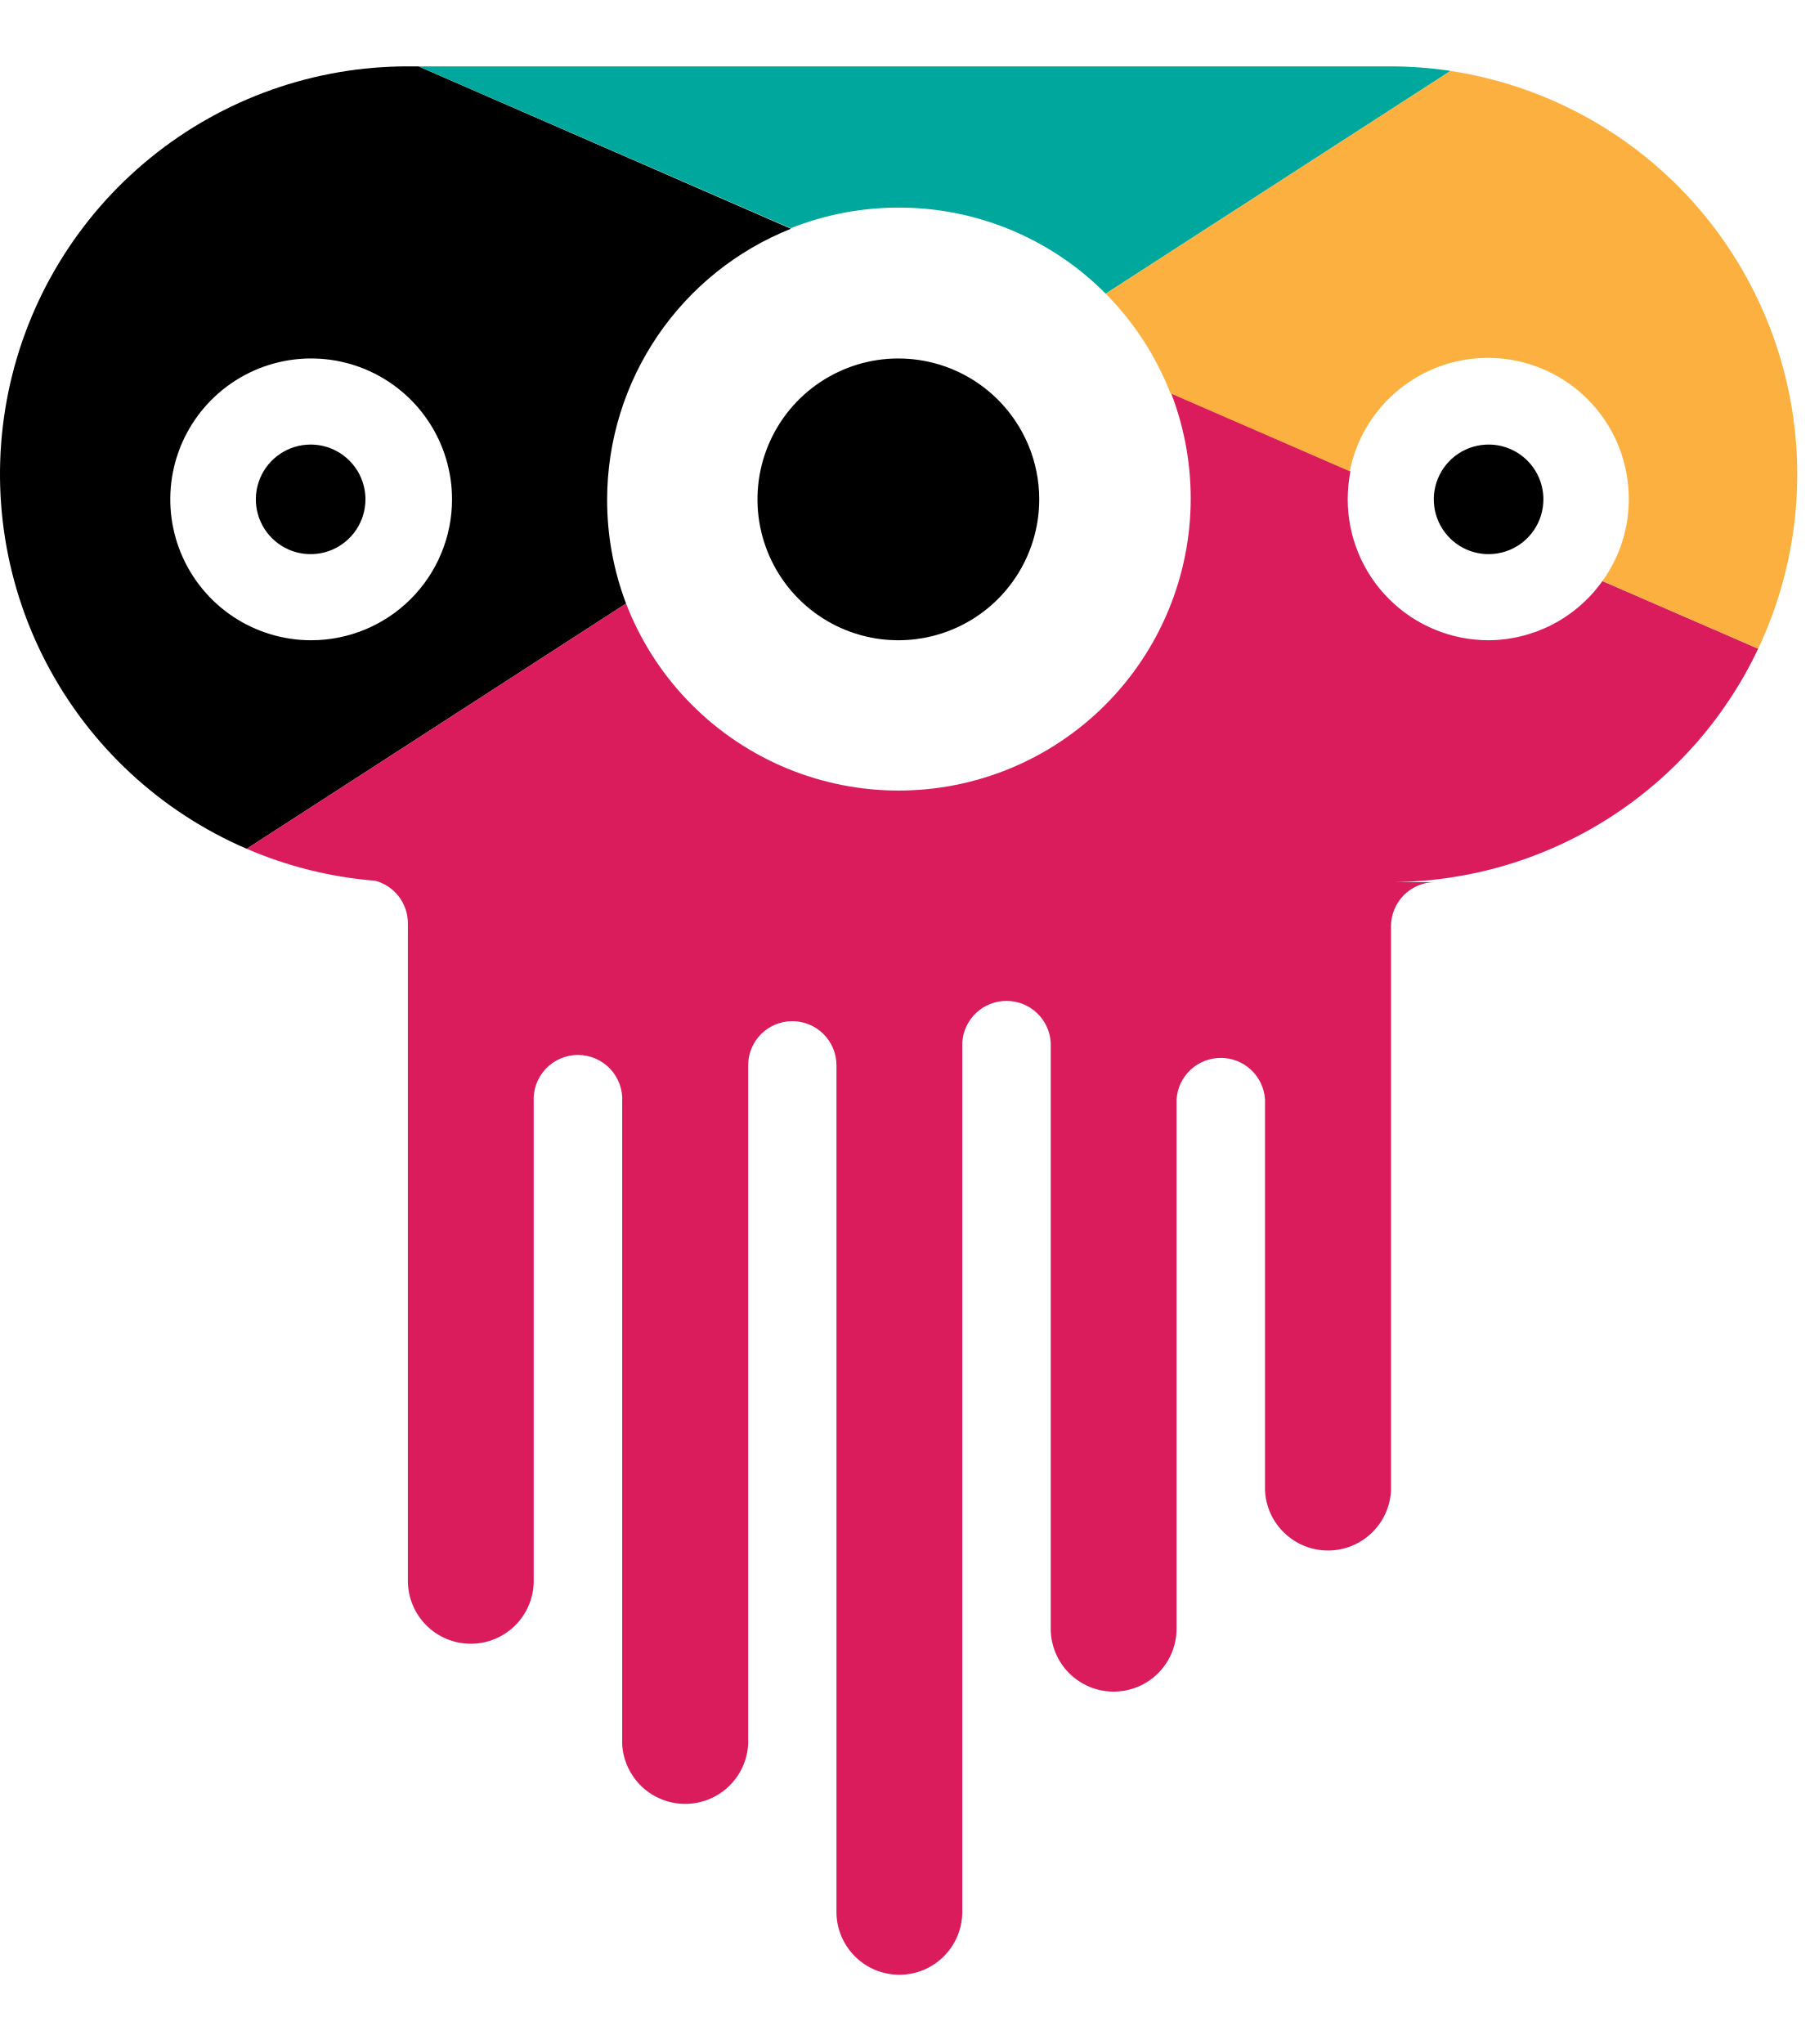
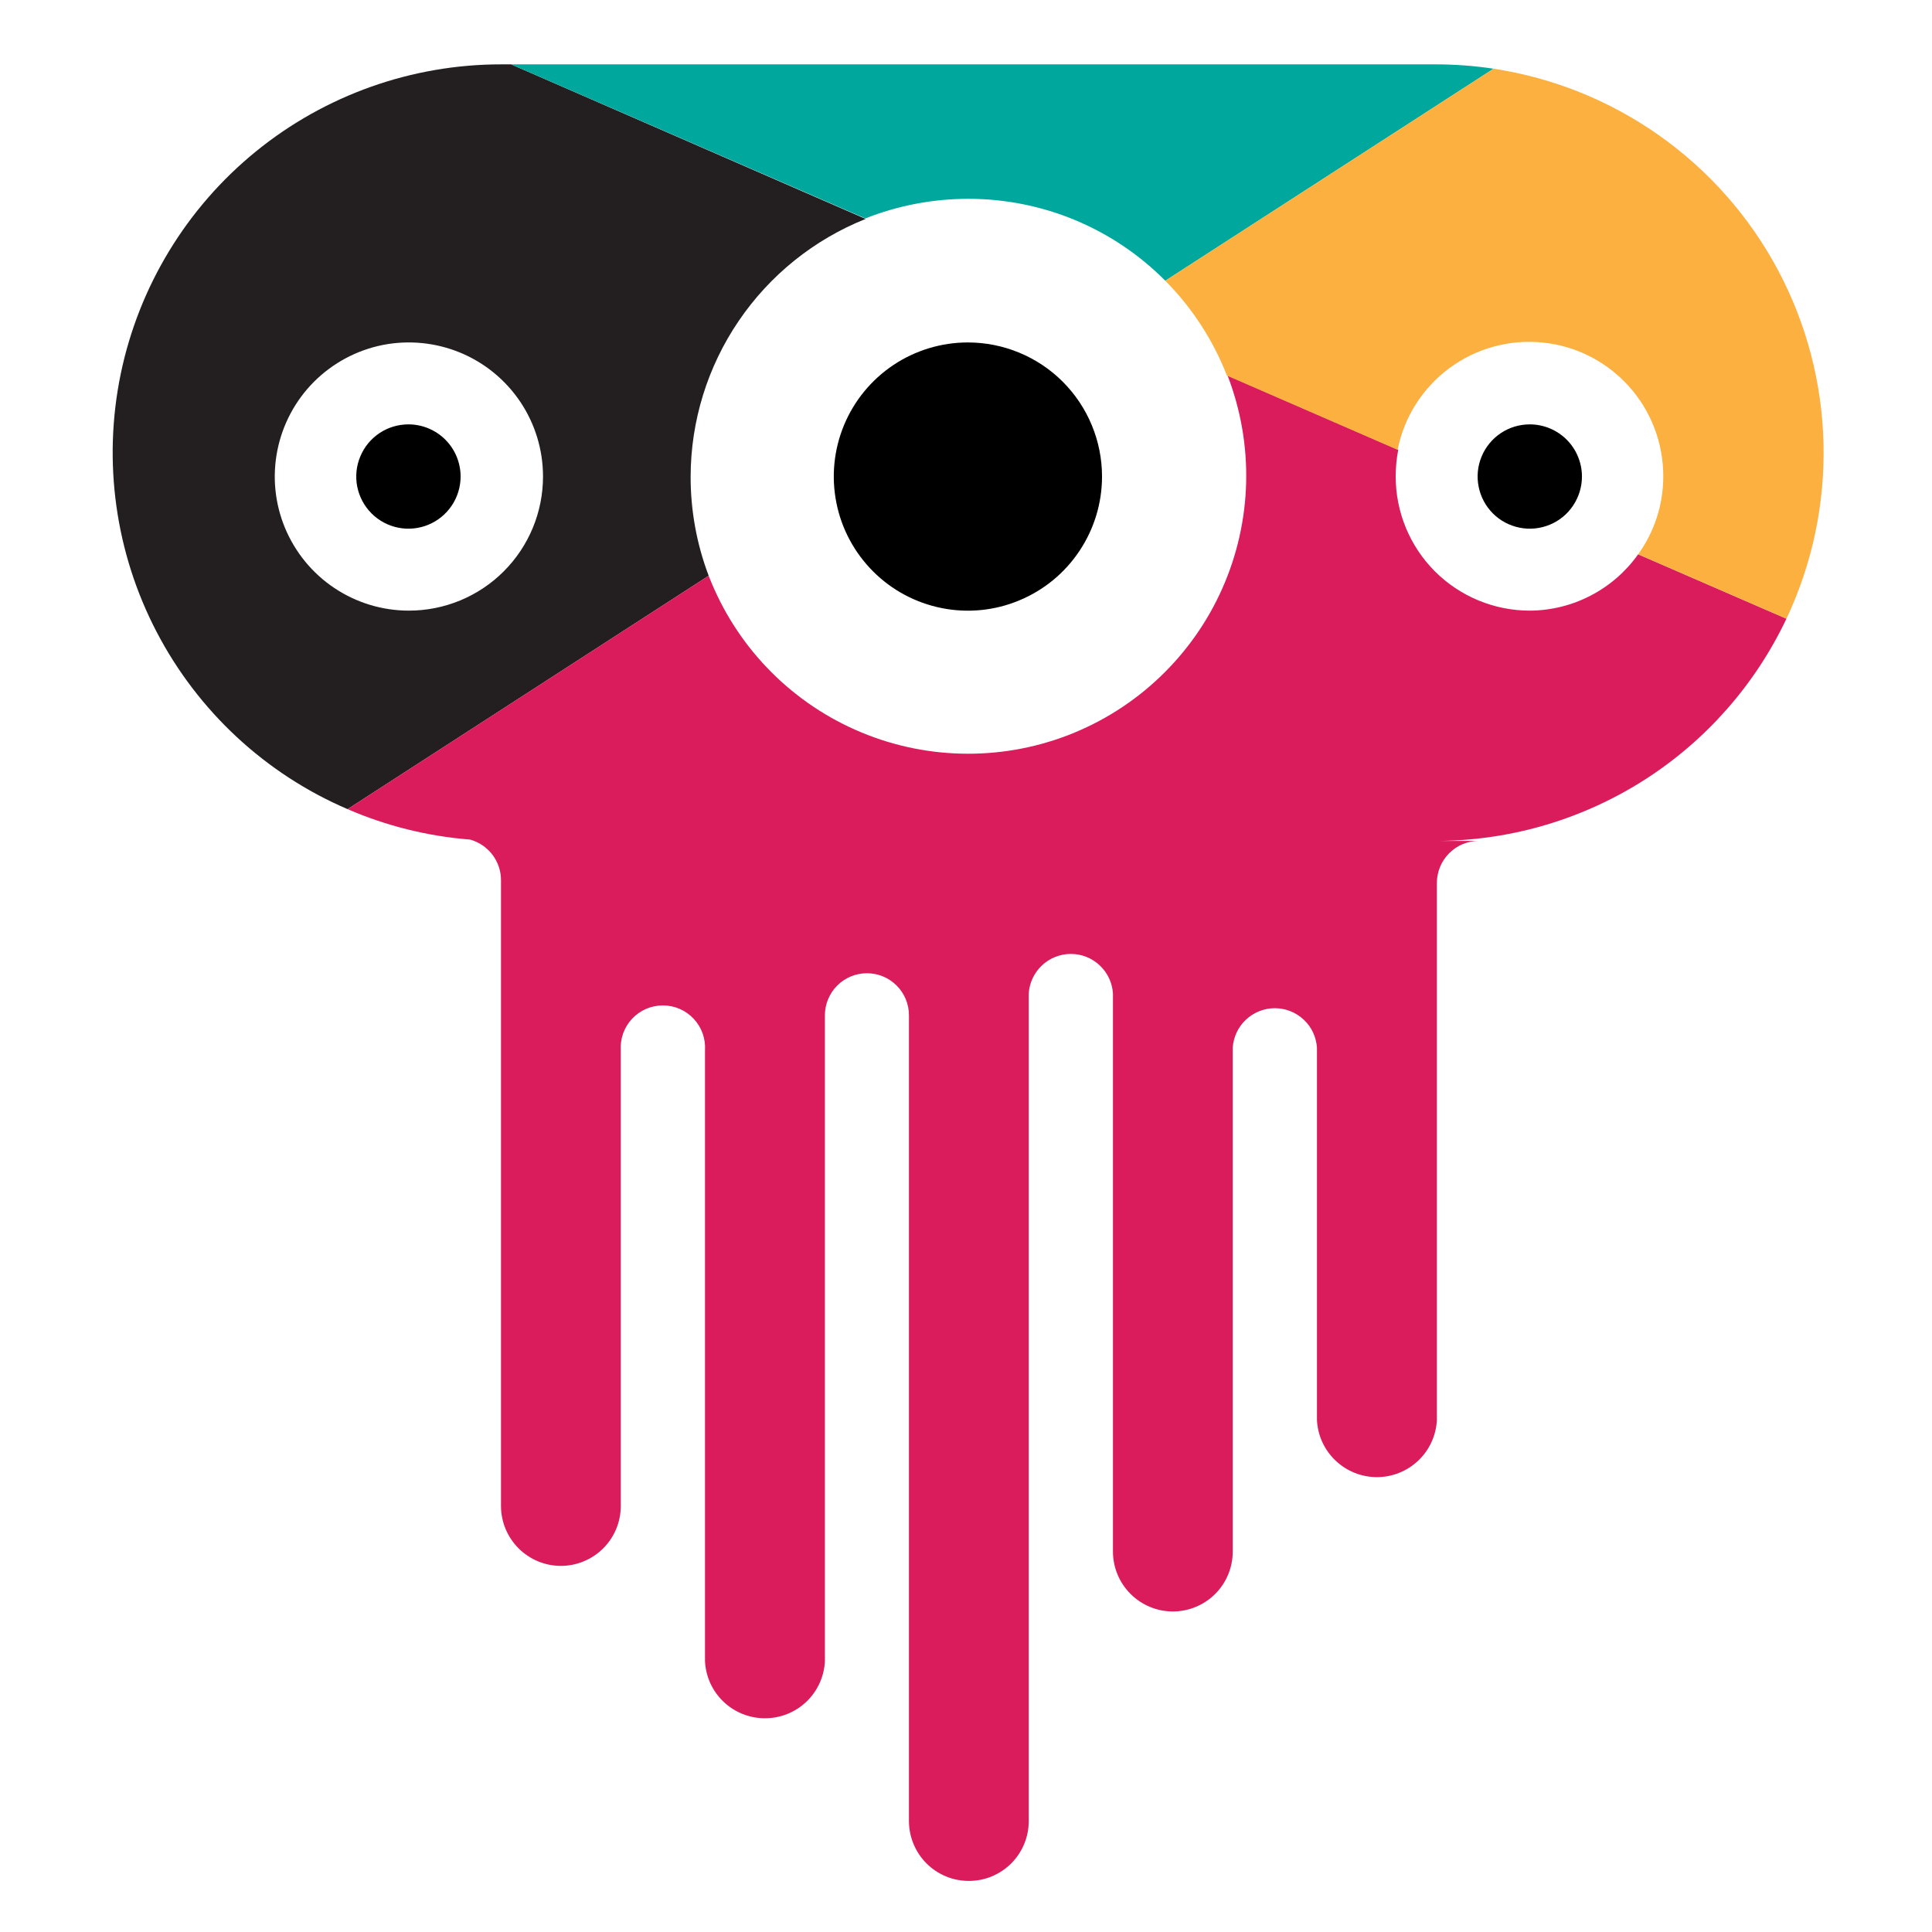
- <svg xmlns="http://www.w3.org/2000/svg" width="42.5" height="48" viewBox="0 0 107 113" fill="none">
-   <path data-type="invert" d="M53.118 17.27C51.471 17.27 49.86 17.759 48.49 18.674C47.12 19.589 46.053 20.89 45.422 22.412C44.792 23.934 44.627 25.609 44.948 27.225C45.27 28.841 46.063 30.325 47.228 31.49C48.393 32.655 49.877 33.449 51.493 33.77C53.109 34.091 54.784 33.926 56.306 33.296C57.828 32.666 59.129 31.598 60.044 30.228C60.959 28.858 61.448 27.247 61.448 25.6C61.448 23.391 60.571 21.272 59.008 19.71C57.446 18.148 55.327 17.27 53.118 17.27Z" fill="black" />
-   <path data-type="invert" d="M18.368 22.36C17.727 22.36 17.101 22.55 16.568 22.906C16.035 23.262 15.62 23.768 15.375 24.36C15.13 24.952 15.065 25.604 15.19 26.232C15.315 26.86 15.624 27.438 16.077 27.891C16.53 28.344 17.108 28.653 17.736 28.778C18.364 28.903 19.016 28.838 19.608 28.593C20.2 28.348 20.706 27.933 21.062 27.4C21.418 26.867 21.608 26.241 21.608 25.6C21.608 24.741 21.267 23.916 20.659 23.309C20.052 22.701 19.227 22.36 18.368 22.36Z" fill="black" />
-   <path data-type="invert" d="M88.018 22.36C87.377 22.36 86.751 22.55 86.218 22.906C85.685 23.262 85.27 23.768 85.025 24.36C84.779 24.952 84.715 25.604 84.84 26.232C84.965 26.86 85.274 27.438 85.727 27.891C86.18 28.344 86.757 28.653 87.386 28.778C88.014 28.903 88.666 28.838 89.258 28.593C89.85 28.348 90.356 27.933 90.712 27.4C91.068 26.867 91.258 26.241 91.258 25.6C91.258 24.741 90.917 23.916 90.309 23.309C89.701 22.701 88.877 22.36 88.018 22.36Z" fill="black" />
-   <path data-type="invert" d="M35.898 25.6C35.905 22.152 36.944 18.786 38.881 15.934C40.819 13.082 43.565 10.876 46.768 9.6L24.748 1.62481e-05H24.138C18.585 -0.006 13.2 1.904 8.893 5.409C4.586 8.913 1.621 13.797 0.498 19.235C-0.625 24.674 0.164 30.333 2.731 35.256C5.298 40.18 9.487 44.067 14.588 46.26L37.018 31.76C36.273 29.792 35.893 27.704 35.898 25.6ZM18.398 33.93C16.75 33.93 15.14 33.441 13.77 32.526C12.4 31.611 11.333 30.31 10.702 28.788C10.072 27.266 9.907 25.591 10.228 23.975C10.55 22.359 11.343 20.875 12.508 19.71C13.673 18.545 15.157 17.752 16.773 17.43C18.389 17.109 20.064 17.274 21.586 17.904C23.108 18.535 24.409 19.602 25.324 20.972C26.239 22.342 26.728 23.953 26.728 25.6C26.728 27.809 25.85 29.928 24.288 31.49C22.726 33.052 20.607 33.93 18.398 33.93Z" fill="black" />
-   <path d="M53.148 8.35C55.422 8.348 57.673 8.797 59.773 9.67C61.872 10.544 63.777 11.825 65.378 13.44L85.768 0.27C84.573 0.089 83.367 -0.001 82.158 1.8611e-05H24.748L46.748 9.57C48.785 8.763 50.957 8.349 53.148 8.35Z" fill="#00A79D" />
-   <path d="M88.018 33.93C85.809 33.93 83.69 33.053 82.128 31.49C80.566 29.928 79.688 27.809 79.688 25.6C79.69 25.043 79.743 24.487 79.848 23.94L69.248 19.33C70.064 21.446 70.456 23.703 70.4 25.97C70.344 28.238 69.842 30.472 68.923 32.545C68.003 34.619 66.685 36.491 65.042 38.055C63.399 39.619 61.464 40.844 59.348 41.66C55.074 43.308 50.32 43.191 46.133 41.335C41.945 39.478 38.666 36.034 37.018 31.76L14.588 46.26C17.004 47.303 19.575 47.941 22.198 48.15C22.748 48.301 23.234 48.628 23.581 49.081C23.928 49.535 24.116 50.089 24.118 50.66V89.54C24.118 90.527 24.51 91.473 25.208 92.171C25.905 92.868 26.851 93.26 27.838 93.26C28.825 93.26 29.771 92.868 30.468 92.171C31.166 91.473 31.558 90.527 31.558 89.54V61.23C31.536 60.873 31.587 60.515 31.709 60.179C31.83 59.842 32.019 59.534 32.264 59.274C32.509 59.013 32.805 58.806 33.133 58.663C33.461 58.522 33.815 58.448 34.173 58.448C34.531 58.448 34.885 58.522 35.213 58.663C35.541 58.806 35.837 59.013 36.082 59.274C36.327 59.534 36.516 59.842 36.637 60.179C36.759 60.515 36.81 60.873 36.788 61.23V63.09V99.19C36.837 100.145 37.252 101.044 37.945 101.702C38.638 102.36 39.557 102.727 40.513 102.727C41.469 102.727 42.388 102.36 43.081 101.702C43.775 101.044 44.188 100.145 44.238 99.19V59.06C44.238 58.368 44.513 57.704 45.002 57.215C45.492 56.725 46.156 56.45 46.848 56.45C47.54 56.45 48.204 56.725 48.694 57.215C49.183 57.704 49.458 58.368 49.458 59.06V109.11C49.458 109.599 49.554 110.082 49.741 110.534C49.928 110.985 50.202 111.395 50.548 111.741C50.893 112.086 51.303 112.36 51.754 112.547C52.206 112.734 52.69 112.83 53.178 112.83C53.666 112.83 54.15 112.734 54.602 112.547C55.053 112.36 55.463 112.086 55.808 111.741C56.154 111.395 56.428 110.985 56.615 110.534C56.802 110.082 56.898 109.599 56.898 109.11V61V57.71C56.939 57.044 57.233 56.42 57.718 55.963C58.204 55.506 58.846 55.252 59.513 55.252C60.18 55.252 60.822 55.506 61.307 55.963C61.793 56.42 62.087 57.044 62.128 57.71V92.37C62.128 93.357 62.52 94.303 63.218 95.001C63.915 95.698 64.861 96.09 65.848 96.09C66.835 96.09 67.781 95.698 68.478 95.001C69.176 94.303 69.568 93.357 69.568 92.37V61.08C69.609 60.414 69.903 59.79 70.388 59.333C70.874 58.876 71.516 58.622 72.183 58.622C72.85 58.622 73.492 58.876 73.978 59.333C74.463 59.79 74.757 60.414 74.798 61.08V64.08V84.21C74.847 85.165 75.261 86.064 75.955 86.722C76.648 87.38 77.567 87.747 78.523 87.747C79.479 87.747 80.398 87.38 81.091 86.722C81.784 86.064 82.198 85.165 82.248 84.21V50.85C82.247 50.507 82.313 50.166 82.444 49.848C82.574 49.53 82.766 49.242 83.009 48.998C83.251 48.755 83.54 48.562 83.857 48.43C84.174 48.298 84.514 48.23 84.858 48.23H82.438C86.958 48.177 91.372 46.856 95.177 44.416C98.982 41.976 102.024 38.516 103.958 34.43L94.748 30.43C93.984 31.505 92.975 32.383 91.805 32.992C90.635 33.6 89.337 33.922 88.018 33.93Z" fill="#DA1C5C" />
-   <path d="M85.768 0.27L65.378 13.44C67.045 15.12 68.348 17.125 69.208 19.33L79.808 23.94C80.212 21.909 81.358 20.101 83.023 18.869C84.687 17.637 86.751 17.069 88.812 17.276C90.873 17.484 92.782 18.451 94.168 19.99C95.554 21.529 96.317 23.529 96.308 25.6C96.309 27.334 95.763 29.024 94.748 30.43L103.958 34.43C105.563 31.031 106.352 27.304 106.262 23.545C106.172 19.787 105.204 16.102 103.438 12.784C101.671 9.466 99.153 6.607 96.085 4.434C93.017 2.261 89.484 0.835 85.768 0.27Z" fill="#FBB040" />
+ <svg xmlns="http://www.w3.org/2000/svg" width="32" height="32" viewBox="0 0 32 32" fill="none">
+   <path d="M16.031 5.672C15.592 5.672 15.163 5.802 14.797 6.046C14.432 6.29 14.147 6.637 13.979 7.043C13.811 7.449 13.767 7.896 13.853 8.327C13.938 8.757 14.15 9.153 14.461 9.464C14.771 9.775 15.167 9.986 15.598 10.072C16.029 10.158 16.476 10.114 16.881 9.945C17.287 9.777 17.634 9.493 17.878 9.127C18.122 8.762 18.253 8.333 18.253 7.893C18.253 7.304 18.019 6.739 17.602 6.322C17.186 5.906 16.62 5.672 16.031 5.672V5.672Z" fill="black" />
+   <path d="M6.765 7.029C6.594 7.029 6.427 7.079 6.285 7.174C6.143 7.269 6.032 7.404 5.967 7.562C5.901 7.72 5.884 7.894 5.917 8.061C5.951 8.229 6.033 8.383 6.154 8.504C6.275 8.625 6.429 8.707 6.596 8.74C6.764 8.774 6.938 8.756 7.095 8.691C7.253 8.626 7.388 8.515 7.483 8.373C7.578 8.231 7.629 8.064 7.629 7.893C7.629 7.664 7.538 7.444 7.376 7.282C7.214 7.12 6.994 7.029 6.765 7.029V7.029Z" fill="black" />
+   <path d="M25.338 7.029C25.167 7.029 25 7.079 24.858 7.174C24.716 7.269 24.605 7.404 24.54 7.562C24.474 7.72 24.457 7.894 24.491 8.061C24.524 8.229 24.606 8.383 24.727 8.504C24.848 8.625 25.002 8.707 25.17 8.74C25.337 8.774 25.511 8.756 25.669 8.691C25.827 8.626 25.962 8.515 26.056 8.373C26.151 8.231 26.202 8.064 26.202 7.893C26.202 7.664 26.111 7.444 25.949 7.282C25.787 7.12 25.567 7.029 25.338 7.029V7.029Z" fill="black" />
+   <path d="M11.439 7.893C11.441 6.974 11.718 6.076 12.235 5.316C12.752 4.555 13.484 3.967 14.338 3.626L8.466 1.066H8.303C6.823 1.065 5.387 1.574 4.238 2.509C3.09 3.443 2.299 4.746 1.999 6.196C1.7 7.646 1.91 9.155 2.595 10.468C3.28 11.781 4.396 12.818 5.757 13.402L11.738 9.536C11.539 9.011 11.438 8.454 11.439 7.893V7.893ZM6.773 10.114C6.333 10.114 5.904 9.984 5.539 9.74C5.173 9.496 4.889 9.149 4.72 8.743C4.552 8.337 4.508 7.891 4.594 7.46C4.68 7.029 4.891 6.633 5.202 6.322C5.513 6.012 5.908 5.8 6.339 5.714C6.77 5.629 7.217 5.673 7.623 5.841C8.029 6.009 8.376 6.294 8.62 6.659C8.864 7.024 8.994 7.454 8.994 7.893C8.994 8.482 8.76 9.047 8.343 9.464C7.927 9.88 7.362 10.114 6.773 10.114Z" fill="#231F20" />
+   <path d="M16.039 3.293C16.646 3.293 17.246 3.412 17.806 3.645C18.366 3.878 18.874 4.22 19.301 4.65L24.738 1.138C24.419 1.09 24.098 1.066 23.775 1.066H8.466L14.333 3.618C14.876 3.403 15.455 3.293 16.039 3.293V3.293Z" fill="#00A79D" />
+   <path d="M25.338 10.114C24.749 10.114 24.184 9.88 23.767 9.464C23.351 9.047 23.117 8.482 23.117 7.893C23.117 7.745 23.131 7.596 23.159 7.451L20.333 6.221C20.55 6.786 20.655 7.387 20.64 7.992C20.625 8.597 20.491 9.192 20.246 9.745C20.001 10.298 19.649 10.797 19.211 11.214C18.773 11.632 18.257 11.958 17.693 12.176C16.553 12.615 15.285 12.584 14.169 12.089C13.052 11.594 12.178 10.676 11.738 9.536L5.757 13.402C6.401 13.681 7.087 13.851 7.786 13.906C7.933 13.947 8.062 14.034 8.155 14.155C8.247 14.276 8.298 14.424 8.298 14.576V24.944C8.298 25.207 8.403 25.459 8.589 25.645C8.775 25.831 9.027 25.936 9.29 25.936C9.553 25.936 9.805 25.831 9.992 25.645C10.178 25.459 10.282 25.207 10.282 24.944V17.395C10.276 17.299 10.29 17.204 10.322 17.114C10.355 17.024 10.405 16.942 10.47 16.873C10.536 16.803 10.614 16.748 10.702 16.71C10.79 16.672 10.884 16.653 10.979 16.653C11.075 16.653 11.169 16.672 11.257 16.71C11.344 16.748 11.423 16.803 11.488 16.873C11.554 16.942 11.604 17.024 11.637 17.114C11.669 17.204 11.683 17.299 11.677 17.395V17.89V27.517C11.69 27.772 11.8 28.012 11.985 28.187C12.17 28.363 12.415 28.46 12.67 28.46C12.925 28.46 13.17 28.363 13.355 28.187C13.54 28.012 13.65 27.772 13.663 27.517V16.816C13.663 16.631 13.737 16.454 13.867 16.324C13.998 16.193 14.175 16.12 14.359 16.12C14.544 16.12 14.721 16.193 14.851 16.324C14.982 16.454 15.055 16.631 15.055 16.816V30.163C15.055 30.293 15.081 30.422 15.131 30.542C15.181 30.663 15.254 30.772 15.346 30.864C15.438 30.956 15.547 31.029 15.668 31.079C15.788 31.129 15.917 31.154 16.047 31.154C16.178 31.154 16.307 31.129 16.427 31.079C16.547 31.029 16.657 30.956 16.749 30.864C16.841 30.772 16.914 30.663 16.964 30.542C17.014 30.422 17.039 30.293 17.039 30.163V17.333V16.456C17.05 16.278 17.129 16.112 17.258 15.99C17.388 15.868 17.559 15.8 17.737 15.8C17.915 15.8 18.086 15.868 18.215 15.99C18.345 16.112 18.423 16.278 18.434 16.456V25.698C18.434 25.962 18.539 26.214 18.725 26.4C18.911 26.586 19.163 26.691 19.426 26.691C19.689 26.691 19.942 26.586 20.128 26.4C20.314 26.214 20.418 25.962 20.418 25.698V17.355C20.429 17.177 20.507 17.01 20.637 16.889C20.766 16.767 20.938 16.699 21.115 16.699C21.293 16.699 21.464 16.767 21.594 16.889C21.724 17.01 21.802 17.177 21.813 17.355V18.154V23.523C21.826 23.777 21.936 24.017 22.121 24.192C22.306 24.368 22.551 24.466 22.806 24.466C23.061 24.466 23.306 24.368 23.491 24.192C23.676 24.017 23.786 23.777 23.799 23.523V14.627C23.799 14.535 23.817 14.444 23.852 14.359C23.886 14.275 23.938 14.198 24.002 14.133C24.067 14.068 24.144 14.016 24.228 13.981C24.313 13.946 24.404 13.928 24.495 13.928H23.85C25.055 13.914 26.232 13.561 27.247 12.911C28.262 12.26 29.073 11.337 29.589 10.248L27.133 9.181C26.929 9.468 26.66 9.702 26.348 9.864C26.036 10.027 25.69 10.112 25.338 10.114V10.114Z" fill="#DA1C5C" />
+   <path d="M24.738 1.138L19.301 4.65C19.745 5.098 20.093 5.633 20.322 6.221L23.149 7.45C23.256 6.909 23.562 6.426 24.006 6.098C24.45 5.769 25 5.618 25.55 5.673C26.099 5.728 26.608 5.986 26.978 6.397C27.348 6.807 27.551 7.341 27.549 7.893C27.549 8.355 27.404 8.806 27.133 9.181L29.589 10.248C30.017 9.341 30.227 8.347 30.203 7.345C30.179 6.343 29.921 5.36 29.45 4.475C28.979 3.59 28.307 2.828 27.489 2.249C26.671 1.669 25.729 1.289 24.738 1.138V1.138Z" fill="#FBB040" />
</svg>
